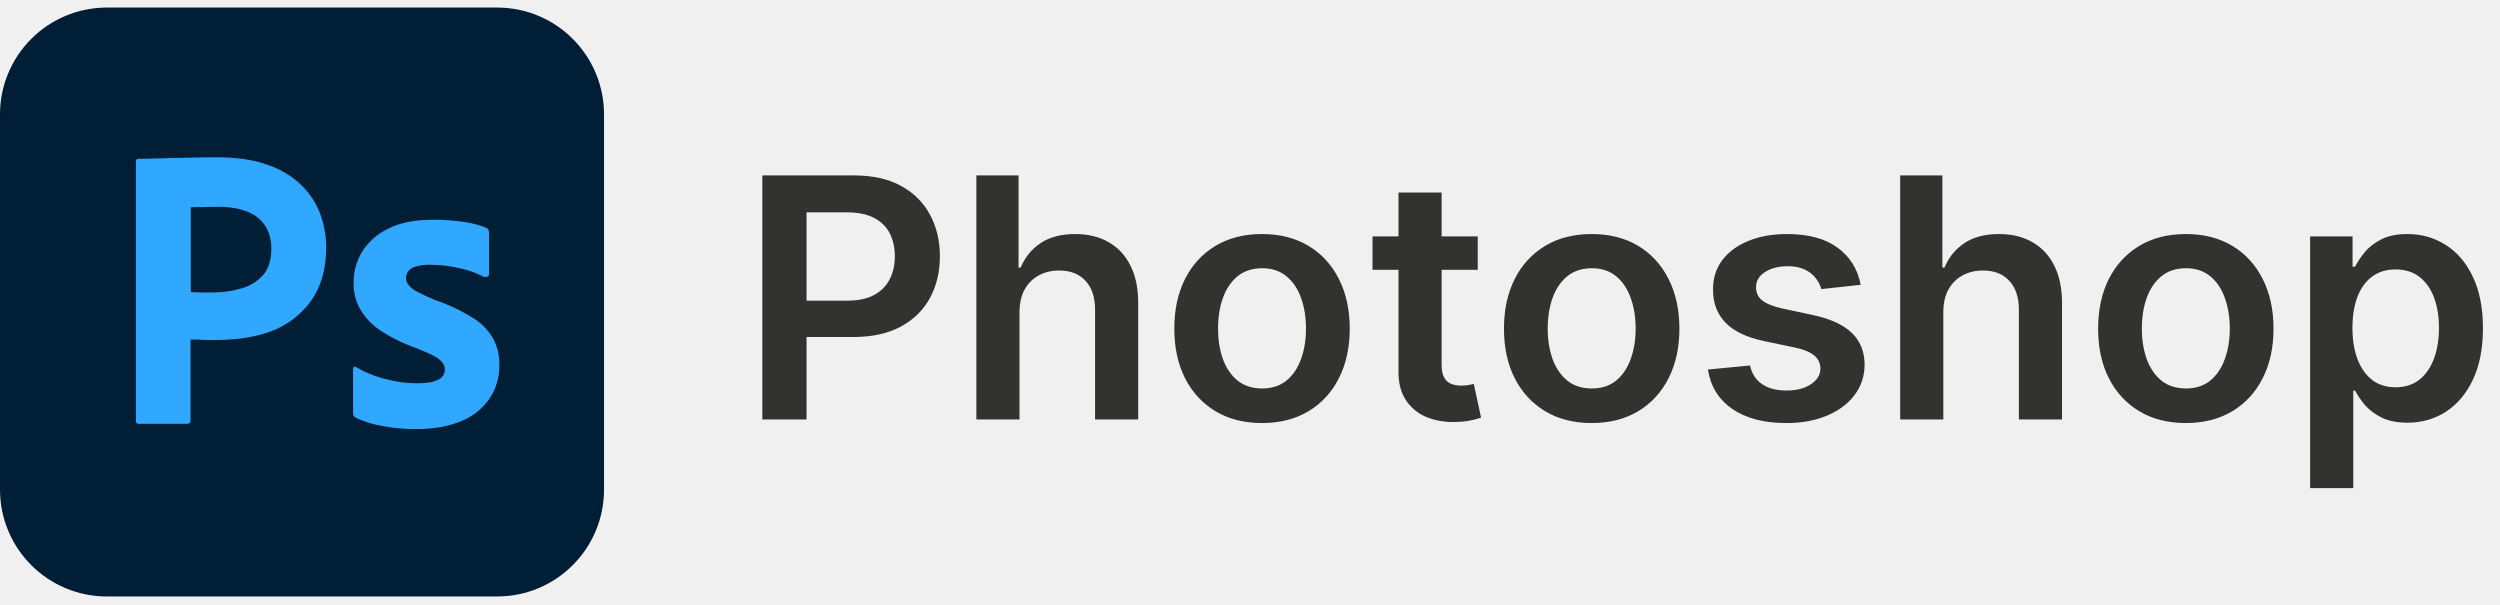
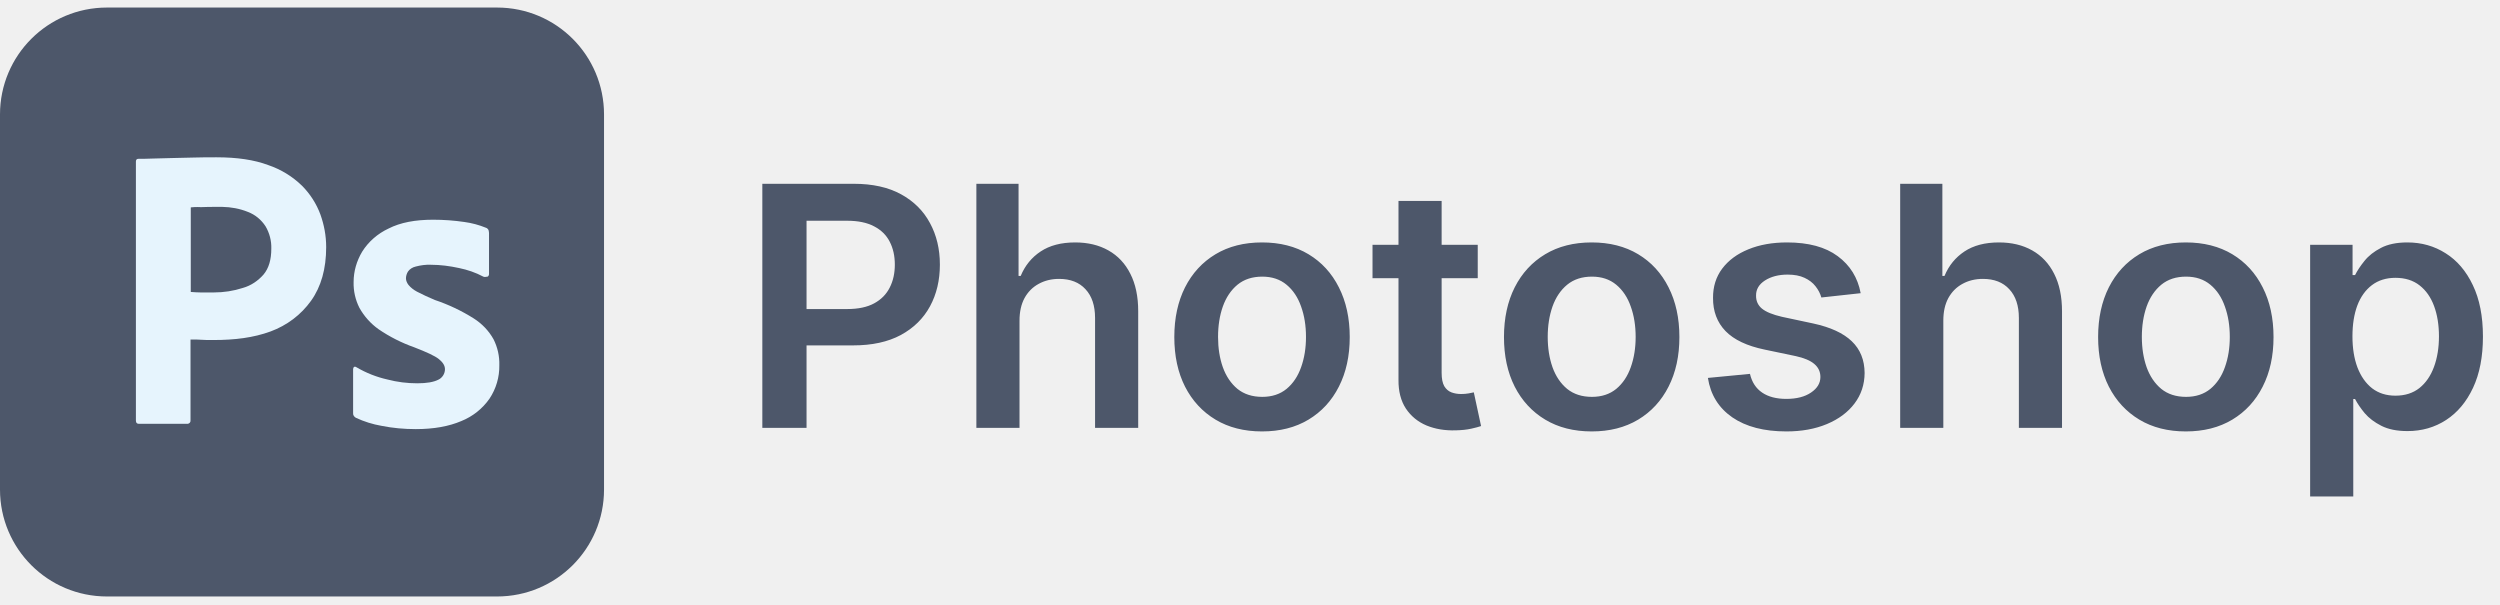
<svg xmlns="http://www.w3.org/2000/svg" width="149" height="36" viewBox="0 0 149 36" fill="none">
-   <g clip-path="url(#clip0_81_382)">
-     <path d="M6.375 0.45H29.625C33.15 0.45 36 3.3 36 6.825V29.175C36 32.7 33.15 35.55 29.625 35.55H6.375C2.85 35.55 0 32.7 0 29.175V6.825C0 3.3 2.85 0.45 6.375 0.45Z" fill="#001E36" />
-     <path d="M12.9 9.375C12.45 9.375 12 9.375 11.535 9.39C11.07 9.405 10.635 9.405 10.23 9.42C9.825 9.435 9.45 9.435 9.09 9.45C8.745 9.465 8.505 9.465 8.25 9.465C8.145 9.465 8.1 9.525 8.1 9.63V25.065C8.1 25.2 8.16 25.26 8.28 25.26H11.19C11.295 25.245 11.37 25.155 11.355 25.05V20.235C11.64 20.235 11.85 20.235 12 20.25C12.15 20.265 12.39 20.265 12.75 20.265C13.98 20.265 15.105 20.13 16.125 19.755C17.1 19.395 17.94 18.765 18.54 17.925C19.14 17.085 19.44 16.02 19.44 14.73C19.44 14.055 19.32 13.41 19.095 12.78C18.857 12.138 18.483 11.555 18 11.07C17.43 10.515 16.743 10.095 15.99 9.84C15.15 9.525 14.13 9.375 12.9 9.375ZM13.235 12.329C13.769 12.339 14.289 12.433 14.775 12.63C15.21 12.795 15.57 13.095 15.825 13.485C16.064 13.888 16.184 14.351 16.17 14.82C16.17 15.48 16.02 15.99 15.705 16.365C15.375 16.74 14.955 17.025 14.475 17.16C13.92 17.34 13.335 17.43 12.75 17.43H11.955C11.775 17.43 11.58 17.415 11.37 17.4V12.36C11.475 12.345 11.685 12.33 11.985 12.345C12.27 12.33 12.615 12.33 13.005 12.33C13.082 12.328 13.158 12.328 13.235 12.329ZM25.815 13.095C24.75 13.095 23.865 13.26 23.16 13.62C22.515 13.92 21.96 14.4 21.585 15C21.255 15.555 21.075 16.17 21.075 16.815C21.062 17.345 21.181 17.871 21.42 18.345C21.701 18.849 22.09 19.285 22.56 19.62C23.22 20.071 23.936 20.434 24.69 20.7C25.425 20.985 25.92 21.21 26.16 21.404C26.4 21.6 26.52 21.795 26.52 22.005C26.52 22.275 26.355 22.53 26.115 22.635C25.845 22.77 25.44 22.845 24.87 22.845C24.27 22.845 23.67 22.77 23.1 22.62C22.445 22.474 21.818 22.226 21.24 21.885C21.195 21.855 21.15 21.84 21.105 21.87C21.06 21.9 21.045 21.96 21.045 22.005V24.615C21.03 24.735 21.105 24.84 21.21 24.9C21.697 25.127 22.211 25.288 22.74 25.38C23.415 25.515 24.09 25.575 24.78 25.575C25.86 25.575 26.76 25.41 27.495 25.095C28.17 24.825 28.755 24.36 29.175 23.76C29.568 23.17 29.772 22.474 29.76 21.765C29.775 21.229 29.656 20.698 29.415 20.22C29.13 19.71 28.725 19.29 28.23 18.975C27.506 18.52 26.73 18.152 25.92 17.88C25.558 17.73 25.203 17.565 24.855 17.385C24.66 17.28 24.48 17.145 24.345 16.98C24.255 16.86 24.195 16.725 24.195 16.59C24.195 16.455 24.24 16.305 24.315 16.185C24.42 16.035 24.585 15.93 24.78 15.885C25.065 15.81 25.38 15.765 25.68 15.78C26.25 15.78 26.805 15.855 27.36 15.975C27.87 16.08 28.35 16.245 28.8 16.485C28.86 16.515 28.935 16.515 29.07 16.485C29.093 16.468 29.112 16.445 29.125 16.419C29.139 16.393 29.145 16.364 29.145 16.335V13.89C29.145 13.83 29.13 13.77 29.115 13.71C29.085 13.65 29.025 13.59 28.965 13.575C28.551 13.406 28.118 13.29 27.675 13.23C27.059 13.14 26.438 13.095 25.815 13.095Z" fill="#31A8FF" />
+   <g clip-path="url(#clip0_81_410)">
+     <path d="M6.375 0.45H29.625C33.15 0.45 36 3.3 36 6.825V29.175C36 32.7 33.15 35.55 29.625 35.55H6.375C2.85 35.55 0 32.7 0 29.175V6.825C0 3.3 2.85 0.45 6.375 0.45Z" fill="#3B465B" fill-opacity="0.9" />
+     <path d="M12.9 9.375C12.45 9.375 12 9.375 11.535 9.39C11.07 9.405 10.635 9.405 10.23 9.42C9.825 9.435 9.45 9.435 9.09 9.45C8.745 9.465 8.505 9.465 8.25 9.465C8.145 9.465 8.1 9.525 8.1 9.63V25.065C8.1 25.2 8.16 25.26 8.28 25.26H11.19C11.295 25.245 11.37 25.155 11.355 25.05V20.235C11.64 20.235 11.85 20.235 12 20.25C12.15 20.265 12.39 20.265 12.75 20.265C13.98 20.265 15.105 20.13 16.125 19.755C17.1 19.395 17.94 18.765 18.54 17.925C19.14 17.085 19.44 16.02 19.44 14.73C19.44 14.055 19.32 13.41 19.095 12.78C18.857 12.138 18.483 11.555 18 11.07C17.43 10.515 16.743 10.095 15.99 9.84C15.15 9.525 14.13 9.375 12.9 9.375ZM13.235 12.329C13.769 12.339 14.289 12.433 14.775 12.63C15.21 12.795 15.57 13.095 15.825 13.485C16.064 13.888 16.184 14.351 16.17 14.82C16.17 15.48 16.02 15.99 15.705 16.365C15.375 16.74 14.955 17.025 14.475 17.16C13.92 17.34 13.335 17.43 12.75 17.43H11.955C11.775 17.43 11.58 17.415 11.37 17.4V12.36C11.475 12.345 11.685 12.33 11.985 12.345C12.27 12.33 12.615 12.33 13.005 12.33C13.082 12.328 13.158 12.328 13.235 12.329ZM25.815 13.095C24.75 13.095 23.865 13.26 23.16 13.62C22.515 13.92 21.96 14.4 21.585 15C21.255 15.555 21.075 16.17 21.075 16.815C21.062 17.345 21.181 17.871 21.42 18.345C21.701 18.849 22.09 19.285 22.56 19.62C23.22 20.071 23.936 20.434 24.69 20.7C25.425 20.985 25.92 21.21 26.16 21.404C26.4 21.6 26.52 21.795 26.52 22.005C26.52 22.275 26.355 22.53 26.115 22.635C25.845 22.77 25.44 22.845 24.87 22.845C24.27 22.845 23.67 22.77 23.1 22.62C22.445 22.474 21.818 22.226 21.24 21.885C21.195 21.855 21.15 21.84 21.105 21.87C21.06 21.9 21.045 21.96 21.045 22.005V24.615C21.03 24.735 21.105 24.84 21.21 24.9C21.697 25.127 22.211 25.288 22.74 25.38C23.415 25.515 24.09 25.575 24.78 25.575C25.86 25.575 26.76 25.41 27.495 25.095C28.17 24.825 28.755 24.36 29.175 23.76C29.568 23.17 29.772 22.474 29.76 21.765C29.775 21.229 29.656 20.698 29.415 20.22C29.13 19.71 28.725 19.29 28.23 18.975C27.506 18.52 26.73 18.152 25.92 17.88C25.558 17.73 25.203 17.565 24.855 17.385C24.66 17.28 24.48 17.145 24.345 16.98C24.255 16.86 24.195 16.725 24.195 16.59C24.195 16.455 24.24 16.305 24.315 16.185C24.42 16.035 24.585 15.93 24.78 15.885C25.065 15.81 25.38 15.765 25.68 15.78C26.25 15.78 26.805 15.855 27.36 15.975C27.87 16.08 28.35 16.245 28.8 16.485C28.86 16.515 28.935 16.515 29.07 16.485C29.093 16.468 29.112 16.445 29.125 16.419C29.139 16.393 29.145 16.364 29.145 16.335V13.89C29.145 13.83 29.13 13.77 29.115 13.71C29.085 13.65 29.025 13.59 28.965 13.575C28.551 13.406 28.118 13.29 27.675 13.23C27.059 13.14 26.438 13.095 25.815 13.095Z" fill="#E6F4FD" />
  </g>
-   <path d="M45.435 25V10.454H50.889C52.007 10.454 52.944 10.663 53.702 11.079C54.464 11.496 55.039 12.069 55.428 12.798C55.821 13.523 56.017 14.347 56.017 15.27C56.017 16.203 55.821 17.031 55.428 17.756C55.035 18.48 54.455 19.051 53.688 19.467C52.92 19.879 51.976 20.085 50.854 20.085H47.239V17.919H50.499C51.152 17.919 51.687 17.805 52.104 17.578C52.52 17.351 52.828 17.038 53.027 16.641C53.231 16.243 53.332 15.786 53.332 15.27C53.332 14.754 53.231 14.299 53.027 13.906C52.828 13.513 52.518 13.208 52.097 12.99C51.68 12.768 51.142 12.656 50.484 12.656H48.07V25H45.435ZM60.763 18.608V25H58.192V10.454H60.706V15.945H60.834C61.09 15.329 61.485 14.844 62.02 14.489C62.56 14.129 63.247 13.949 64.08 13.949C64.838 13.949 65.498 14.107 66.061 14.425C66.625 14.742 67.061 15.206 67.368 15.817C67.681 16.428 67.837 17.173 67.837 18.054V25H65.266V18.452C65.266 17.718 65.077 17.147 64.698 16.74C64.324 16.328 63.798 16.122 63.121 16.122C62.666 16.122 62.259 16.222 61.9 16.421C61.544 16.615 61.265 16.896 61.061 17.266C60.863 17.635 60.763 18.082 60.763 18.608ZM75.216 25.213C74.151 25.213 73.228 24.979 72.446 24.51C71.665 24.041 71.059 23.385 70.628 22.543C70.202 21.7 69.989 20.715 69.989 19.588C69.989 18.461 70.202 17.474 70.628 16.626C71.059 15.779 71.665 15.121 72.446 14.652C73.228 14.183 74.151 13.949 75.216 13.949C76.282 13.949 77.205 14.183 77.986 14.652C78.767 15.121 79.371 15.779 79.797 16.626C80.228 17.474 80.444 18.461 80.444 19.588C80.444 20.715 80.228 21.7 79.797 22.543C79.371 23.385 78.767 24.041 77.986 24.51C77.205 24.979 76.282 25.213 75.216 25.213ZM75.231 23.153C75.808 23.153 76.291 22.995 76.679 22.678C77.068 22.356 77.356 21.925 77.546 21.385C77.74 20.845 77.837 20.244 77.837 19.581C77.837 18.913 77.74 18.31 77.546 17.77C77.356 17.225 77.068 16.792 76.679 16.47C76.291 16.148 75.808 15.987 75.231 15.987C74.639 15.987 74.146 16.148 73.753 16.47C73.365 16.792 73.074 17.225 72.88 17.77C72.69 18.31 72.596 18.913 72.596 19.581C72.596 20.244 72.69 20.845 72.88 21.385C73.074 21.925 73.365 22.356 73.753 22.678C74.146 22.995 74.639 23.153 75.231 23.153ZM88.073 14.091V16.079H81.802V14.091H88.073ZM83.35 11.477H85.921V21.719C85.921 22.064 85.973 22.329 86.077 22.514C86.186 22.694 86.328 22.817 86.504 22.884C86.679 22.95 86.873 22.983 87.086 22.983C87.247 22.983 87.394 22.971 87.526 22.947C87.664 22.924 87.768 22.902 87.839 22.884L88.272 24.893C88.135 24.941 87.938 24.993 87.683 25.05C87.432 25.107 87.124 25.14 86.759 25.149C86.115 25.168 85.535 25.071 85.019 24.858C84.503 24.64 84.094 24.304 83.79 23.849C83.492 23.395 83.345 22.827 83.35 22.145V11.477ZM94.865 25.213C93.799 25.213 92.876 24.979 92.095 24.51C91.314 24.041 90.707 23.385 90.277 22.543C89.85 21.7 89.637 20.715 89.637 19.588C89.637 18.461 89.85 17.474 90.277 16.626C90.707 15.779 91.314 15.121 92.095 14.652C92.876 14.183 93.799 13.949 94.865 13.949C95.93 13.949 96.853 14.183 97.635 14.652C98.416 15.121 99.019 15.779 99.446 16.626C99.876 17.474 100.092 18.461 100.092 19.588C100.092 20.715 99.876 21.7 99.446 22.543C99.019 23.385 98.416 24.041 97.635 24.51C96.853 24.979 95.93 25.213 94.865 25.213ZM94.879 23.153C95.457 23.153 95.939 22.995 96.328 22.678C96.716 22.356 97.005 21.925 97.194 21.385C97.388 20.845 97.485 20.244 97.485 19.581C97.485 18.913 97.388 18.31 97.194 17.77C97.005 17.225 96.716 16.792 96.328 16.47C95.939 16.148 95.457 15.987 94.879 15.987C94.287 15.987 93.795 16.148 93.402 16.47C93.013 16.792 92.722 17.225 92.528 17.77C92.339 18.31 92.244 18.913 92.244 19.581C92.244 20.244 92.339 20.845 92.528 21.385C92.722 21.925 93.013 22.356 93.402 22.678C93.795 22.995 94.287 23.153 94.879 23.153ZM110.896 16.974L108.553 17.23C108.486 16.993 108.37 16.771 108.205 16.562C108.044 16.354 107.826 16.186 107.551 16.058C107.277 15.93 106.94 15.867 106.543 15.867C106.008 15.867 105.558 15.982 105.193 16.215C104.833 16.447 104.656 16.747 104.661 17.116C104.656 17.434 104.772 17.692 105.009 17.891C105.25 18.09 105.648 18.253 106.202 18.381L108.062 18.778C109.095 19.001 109.862 19.354 110.364 19.837C110.87 20.32 111.126 20.952 111.131 21.733C111.126 22.419 110.925 23.026 110.527 23.551C110.134 24.072 109.587 24.479 108.886 24.773C108.186 25.066 107.381 25.213 106.472 25.213C105.136 25.213 104.062 24.934 103.247 24.375C102.433 23.812 101.947 23.028 101.791 22.024L104.298 21.783C104.412 22.275 104.653 22.647 105.023 22.898C105.392 23.149 105.873 23.274 106.464 23.274C107.075 23.274 107.565 23.149 107.935 22.898C108.309 22.647 108.496 22.337 108.496 21.967C108.496 21.655 108.375 21.397 108.134 21.193C107.897 20.99 107.527 20.833 107.026 20.724L105.165 20.334C104.118 20.116 103.344 19.749 102.842 19.233C102.34 18.712 102.092 18.054 102.097 17.259C102.092 16.586 102.274 16.004 102.643 15.511C103.018 15.014 103.536 14.631 104.199 14.361C104.866 14.086 105.636 13.949 106.507 13.949C107.786 13.949 108.792 14.221 109.526 14.766C110.264 15.31 110.721 16.046 110.896 16.974ZM115.822 18.608V25H113.251V10.454H115.765V15.945H115.893C116.148 15.329 116.544 14.844 117.079 14.489C117.619 14.129 118.305 13.949 119.138 13.949C119.896 13.949 120.557 14.107 121.12 14.425C121.683 14.742 122.119 15.206 122.427 15.817C122.739 16.428 122.896 17.173 122.896 18.054V25H120.325V18.452C120.325 17.718 120.135 17.147 119.756 16.74C119.382 16.328 118.857 16.122 118.18 16.122C117.725 16.122 117.318 16.222 116.958 16.421C116.603 16.615 116.324 16.896 116.12 17.266C115.921 17.635 115.822 18.082 115.822 18.608ZM130.275 25.213C129.21 25.213 128.286 24.979 127.505 24.51C126.724 24.041 126.118 23.385 125.687 22.543C125.261 21.7 125.048 20.715 125.048 19.588C125.048 18.461 125.261 17.474 125.687 16.626C126.118 15.779 126.724 15.121 127.505 14.652C128.286 14.183 129.21 13.949 130.275 13.949C131.34 13.949 132.263 14.183 133.045 14.652C133.826 15.121 134.43 15.779 134.856 16.626C135.287 17.474 135.502 18.461 135.502 19.588C135.502 20.715 135.287 21.7 134.856 22.543C134.43 23.385 133.826 24.041 133.045 24.51C132.263 24.979 131.34 25.213 130.275 25.213ZM130.289 23.153C130.867 23.153 131.35 22.995 131.738 22.678C132.126 22.356 132.415 21.925 132.604 21.385C132.799 20.845 132.896 20.244 132.896 19.581C132.896 18.913 132.799 18.31 132.604 17.77C132.415 17.225 132.126 16.792 131.738 16.47C131.35 16.148 130.867 15.987 130.289 15.987C129.697 15.987 129.205 16.148 128.812 16.47C128.424 16.792 128.132 17.225 127.938 17.77C127.749 18.31 127.654 18.913 127.654 19.581C127.654 20.244 127.749 20.845 127.938 21.385C128.132 21.925 128.424 22.356 128.812 22.678C129.205 22.995 129.697 23.153 130.289 23.153ZM137.684 29.091V14.091H140.213V15.895H140.362C140.494 15.63 140.681 15.348 140.923 15.05C141.164 14.747 141.491 14.489 141.903 14.276C142.315 14.058 142.841 13.949 143.48 13.949C144.323 13.949 145.083 14.164 145.76 14.595C146.441 15.021 146.981 15.653 147.379 16.491C147.781 17.325 147.983 18.348 147.983 19.56C147.983 20.758 147.786 21.776 147.393 22.614C147 23.452 146.465 24.091 145.788 24.531C145.111 24.972 144.344 25.192 143.487 25.192C142.862 25.192 142.343 25.088 141.931 24.879C141.52 24.671 141.188 24.42 140.937 24.126C140.691 23.828 140.499 23.546 140.362 23.281H140.255V29.091H137.684ZM140.206 19.546C140.206 20.251 140.305 20.869 140.504 21.399C140.708 21.93 140.999 22.344 141.377 22.642C141.761 22.936 142.225 23.082 142.77 23.082C143.338 23.082 143.814 22.931 144.197 22.628C144.581 22.32 144.869 21.901 145.064 21.371C145.262 20.836 145.362 20.227 145.362 19.546C145.362 18.868 145.265 18.267 145.071 17.741C144.877 17.216 144.588 16.804 144.204 16.506C143.821 16.207 143.342 16.058 142.77 16.058C142.22 16.058 141.754 16.203 141.37 16.491C140.987 16.78 140.696 17.185 140.497 17.706C140.303 18.227 140.206 18.84 140.206 19.546Z" fill="#323330" />
+   <path d="M45.435 25.5V10.954H50.889C52.007 10.954 52.944 11.163 53.702 11.579C54.464 11.996 55.039 12.569 55.428 13.298C55.821 14.023 56.017 14.847 56.017 15.77C56.017 16.703 55.821 17.531 55.428 18.256C55.035 18.98 54.455 19.551 53.688 19.967C52.92 20.379 51.976 20.585 50.854 20.585H47.239V18.419H50.499C51.152 18.419 51.687 18.305 52.104 18.078C52.52 17.851 52.828 17.538 53.027 17.141C53.231 16.743 53.332 16.286 53.332 15.77C53.332 15.254 53.231 14.799 53.027 14.406C52.828 14.013 52.518 13.708 52.097 13.49C51.68 13.268 51.142 13.156 50.484 13.156H48.07V25.5H45.435ZM60.763 19.108V25.5H58.192V10.954H60.706V16.445H60.834C61.09 15.829 61.485 15.344 62.02 14.989C62.56 14.629 63.247 14.449 64.08 14.449C64.838 14.449 65.498 14.607 66.061 14.925C66.625 15.242 67.061 15.706 67.368 16.317C67.681 16.928 67.837 17.673 67.837 18.554V25.5H65.266V18.952C65.266 18.218 65.077 17.647 64.698 17.24C64.324 16.828 63.798 16.622 63.121 16.622C62.666 16.622 62.259 16.722 61.9 16.921C61.544 17.115 61.265 17.396 61.061 17.766C60.863 18.135 60.763 18.582 60.763 19.108ZM75.216 25.713C74.151 25.713 73.228 25.479 72.446 25.01C71.665 24.541 71.059 23.885 70.628 23.043C70.202 22.2 69.989 21.215 69.989 20.088C69.989 18.961 70.202 17.974 70.628 17.126C71.059 16.279 71.665 15.621 72.446 15.152C73.228 14.683 74.151 14.449 75.216 14.449C76.282 14.449 77.205 14.683 77.986 15.152C78.767 15.621 79.371 16.279 79.797 17.126C80.228 17.974 80.444 18.961 80.444 20.088C80.444 21.215 80.228 22.2 79.797 23.043C79.371 23.885 78.767 24.541 77.986 25.01C77.205 25.479 76.282 25.713 75.216 25.713ZM75.231 23.653C75.808 23.653 76.291 23.495 76.679 23.178C77.068 22.856 77.356 22.425 77.546 21.885C77.74 21.345 77.837 20.744 77.837 20.081C77.837 19.413 77.74 18.81 77.546 18.27C77.356 17.725 77.068 17.292 76.679 16.97C76.291 16.648 75.808 16.487 75.231 16.487C74.639 16.487 74.146 16.648 73.753 16.97C73.365 17.292 73.074 17.725 72.88 18.27C72.69 18.81 72.596 19.413 72.596 20.081C72.596 20.744 72.69 21.345 72.88 21.885C73.074 22.425 73.365 22.856 73.753 23.178C74.146 23.495 74.639 23.653 75.231 23.653ZM88.073 14.591V16.579H81.802V14.591H88.073ZM83.35 11.977H85.921V22.219C85.921 22.564 85.973 22.829 86.077 23.014C86.186 23.194 86.328 23.317 86.504 23.384C86.679 23.45 86.873 23.483 87.086 23.483C87.247 23.483 87.394 23.471 87.526 23.447C87.664 23.424 87.768 23.402 87.839 23.384L88.272 25.393C88.135 25.441 87.938 25.493 87.683 25.55C87.432 25.607 87.124 25.64 86.759 25.649C86.115 25.668 85.535 25.571 85.019 25.358C84.503 25.14 84.094 24.804 83.79 24.349C83.492 23.895 83.345 23.327 83.35 22.645V11.977ZM94.865 25.713C93.799 25.713 92.876 25.479 92.095 25.01C91.314 24.541 90.707 23.885 90.277 23.043C89.85 22.2 89.637 21.215 89.637 20.088C89.637 18.961 89.85 17.974 90.277 17.126C90.707 16.279 91.314 15.621 92.095 15.152C92.876 14.683 93.799 14.449 94.865 14.449C95.93 14.449 96.853 14.683 97.635 15.152C98.416 15.621 99.019 16.279 99.446 17.126C99.876 17.974 100.092 18.961 100.092 20.088C100.092 21.215 99.876 22.2 99.446 23.043C99.019 23.885 98.416 24.541 97.635 25.01C96.853 25.479 95.93 25.713 94.865 25.713ZM94.879 23.653C95.457 23.653 95.939 23.495 96.328 23.178C96.716 22.856 97.005 22.425 97.194 21.885C97.388 21.345 97.485 20.744 97.485 20.081C97.485 19.413 97.388 18.81 97.194 18.27C97.005 17.725 96.716 17.292 96.328 16.97C95.939 16.648 95.457 16.487 94.879 16.487C94.287 16.487 93.795 16.648 93.402 16.97C93.013 17.292 92.722 17.725 92.528 18.27C92.339 18.81 92.244 19.413 92.244 20.081C92.244 20.744 92.339 21.345 92.528 21.885C92.722 22.425 93.013 22.856 93.402 23.178C93.795 23.495 94.287 23.653 94.879 23.653ZM110.896 17.474L108.553 17.73C108.486 17.493 108.37 17.271 108.205 17.062C108.044 16.854 107.826 16.686 107.551 16.558C107.277 16.43 106.94 16.366 106.543 16.366C106.008 16.366 105.558 16.483 105.193 16.715C104.833 16.947 104.656 17.247 104.661 17.616C104.656 17.934 104.772 18.192 105.009 18.391C105.25 18.59 105.648 18.753 106.202 18.881L108.062 19.278C109.095 19.501 109.862 19.854 110.364 20.337C110.87 20.82 111.126 21.452 111.131 22.233C111.126 22.919 110.925 23.526 110.527 24.051C110.134 24.572 109.587 24.979 108.886 25.273C108.186 25.566 107.381 25.713 106.472 25.713C105.136 25.713 104.062 25.434 103.247 24.875C102.433 24.312 101.947 23.528 101.791 22.524L104.298 22.283C104.412 22.775 104.653 23.147 105.023 23.398C105.392 23.649 105.873 23.774 106.464 23.774C107.075 23.774 107.565 23.649 107.935 23.398C108.309 23.147 108.496 22.837 108.496 22.467C108.496 22.155 108.375 21.897 108.134 21.693C107.897 21.49 107.527 21.333 107.026 21.224L105.165 20.834C104.118 20.616 103.344 20.249 102.842 19.733C102.34 19.212 102.092 18.554 102.097 17.759C102.092 17.086 102.274 16.504 102.643 16.011C103.018 15.514 103.536 15.131 104.199 14.861C104.866 14.586 105.636 14.449 106.507 14.449C107.786 14.449 108.792 14.721 109.526 15.266C110.264 15.81 110.721 16.546 110.896 17.474ZM115.822 19.108V25.5H113.251V10.954H115.765V16.445H115.893C116.148 15.829 116.544 15.344 117.079 14.989C117.619 14.629 118.305 14.449 119.138 14.449C119.896 14.449 120.557 14.607 121.12 14.925C121.683 15.242 122.119 15.706 122.427 16.317C122.739 16.928 122.896 17.673 122.896 18.554V25.5H120.325V18.952C120.325 18.218 120.135 17.647 119.756 17.24C119.382 16.828 118.857 16.622 118.18 16.622C117.725 16.622 117.318 16.722 116.958 16.921C116.603 17.115 116.324 17.396 116.12 17.766C115.921 18.135 115.822 18.582 115.822 19.108ZM130.275 25.713C129.21 25.713 128.286 25.479 127.505 25.01C126.724 24.541 126.118 23.885 125.687 23.043C125.261 22.2 125.048 21.215 125.048 20.088C125.048 18.961 125.261 17.974 125.687 17.126C126.118 16.279 126.724 15.621 127.505 15.152C128.286 14.683 129.21 14.449 130.275 14.449C131.34 14.449 132.263 14.683 133.045 15.152C133.826 15.621 134.43 16.279 134.856 17.126C135.287 17.974 135.502 18.961 135.502 20.088C135.502 21.215 135.287 22.2 134.856 23.043C134.43 23.885 133.826 24.541 133.045 25.01C132.263 25.479 131.34 25.713 130.275 25.713ZM130.289 23.653C130.867 23.653 131.35 23.495 131.738 23.178C132.126 22.856 132.415 22.425 132.604 21.885C132.799 21.345 132.896 20.744 132.896 20.081C132.896 19.413 132.799 18.81 132.604 18.27C132.415 17.725 132.126 17.292 131.738 16.97C131.35 16.648 130.867 16.487 130.289 16.487C129.697 16.487 129.205 16.648 128.812 16.97C128.424 17.292 128.132 17.725 127.938 18.27C127.749 18.81 127.654 19.413 127.654 20.081C127.654 20.744 127.749 21.345 127.938 21.885C128.132 22.425 128.424 22.856 128.812 23.178C129.205 23.495 129.697 23.653 130.289 23.653ZM137.684 29.591V14.591H140.213V16.395H140.362C140.494 16.13 140.681 15.848 140.923 15.55C141.164 15.247 141.491 14.989 141.903 14.776C142.315 14.558 142.841 14.449 143.48 14.449C144.323 14.449 145.083 14.664 145.76 15.095C146.441 15.521 146.981 16.153 147.379 16.991C147.781 17.825 147.983 18.848 147.983 20.06C147.983 21.258 147.786 22.276 147.393 23.114C147 23.952 146.465 24.591 145.788 25.031C145.111 25.472 144.344 25.692 143.487 25.692C142.862 25.692 142.343 25.588 141.931 25.379C141.52 25.171 141.188 24.92 140.937 24.626C140.691 24.328 140.499 24.046 140.362 23.781H140.255V29.591H137.684ZM140.206 20.046C140.206 20.751 140.305 21.369 140.504 21.899C140.708 22.43 140.999 22.844 141.377 23.142C141.761 23.436 142.225 23.582 142.77 23.582C143.338 23.582 143.814 23.431 144.197 23.128C144.581 22.82 144.869 22.401 145.064 21.871C145.262 21.336 145.362 20.727 145.362 20.046C145.362 19.368 145.265 18.767 145.071 18.241C144.877 17.716 144.588 17.304 144.204 17.006C143.821 16.707 143.342 16.558 142.77 16.558C142.22 16.558 141.754 16.703 141.37 16.991C140.987 17.28 140.696 17.685 140.497 18.206C140.303 18.727 140.206 19.34 140.206 20.046Z" fill="#3B465B" fill-opacity="0.9" />
  <defs>
-     <clipPath id="clip0_81_382">
+     <clipPath id="clip0_81_410">
      <rect width="36" height="36" fill="white" />
    </clipPath>
  </defs>
</svg>
